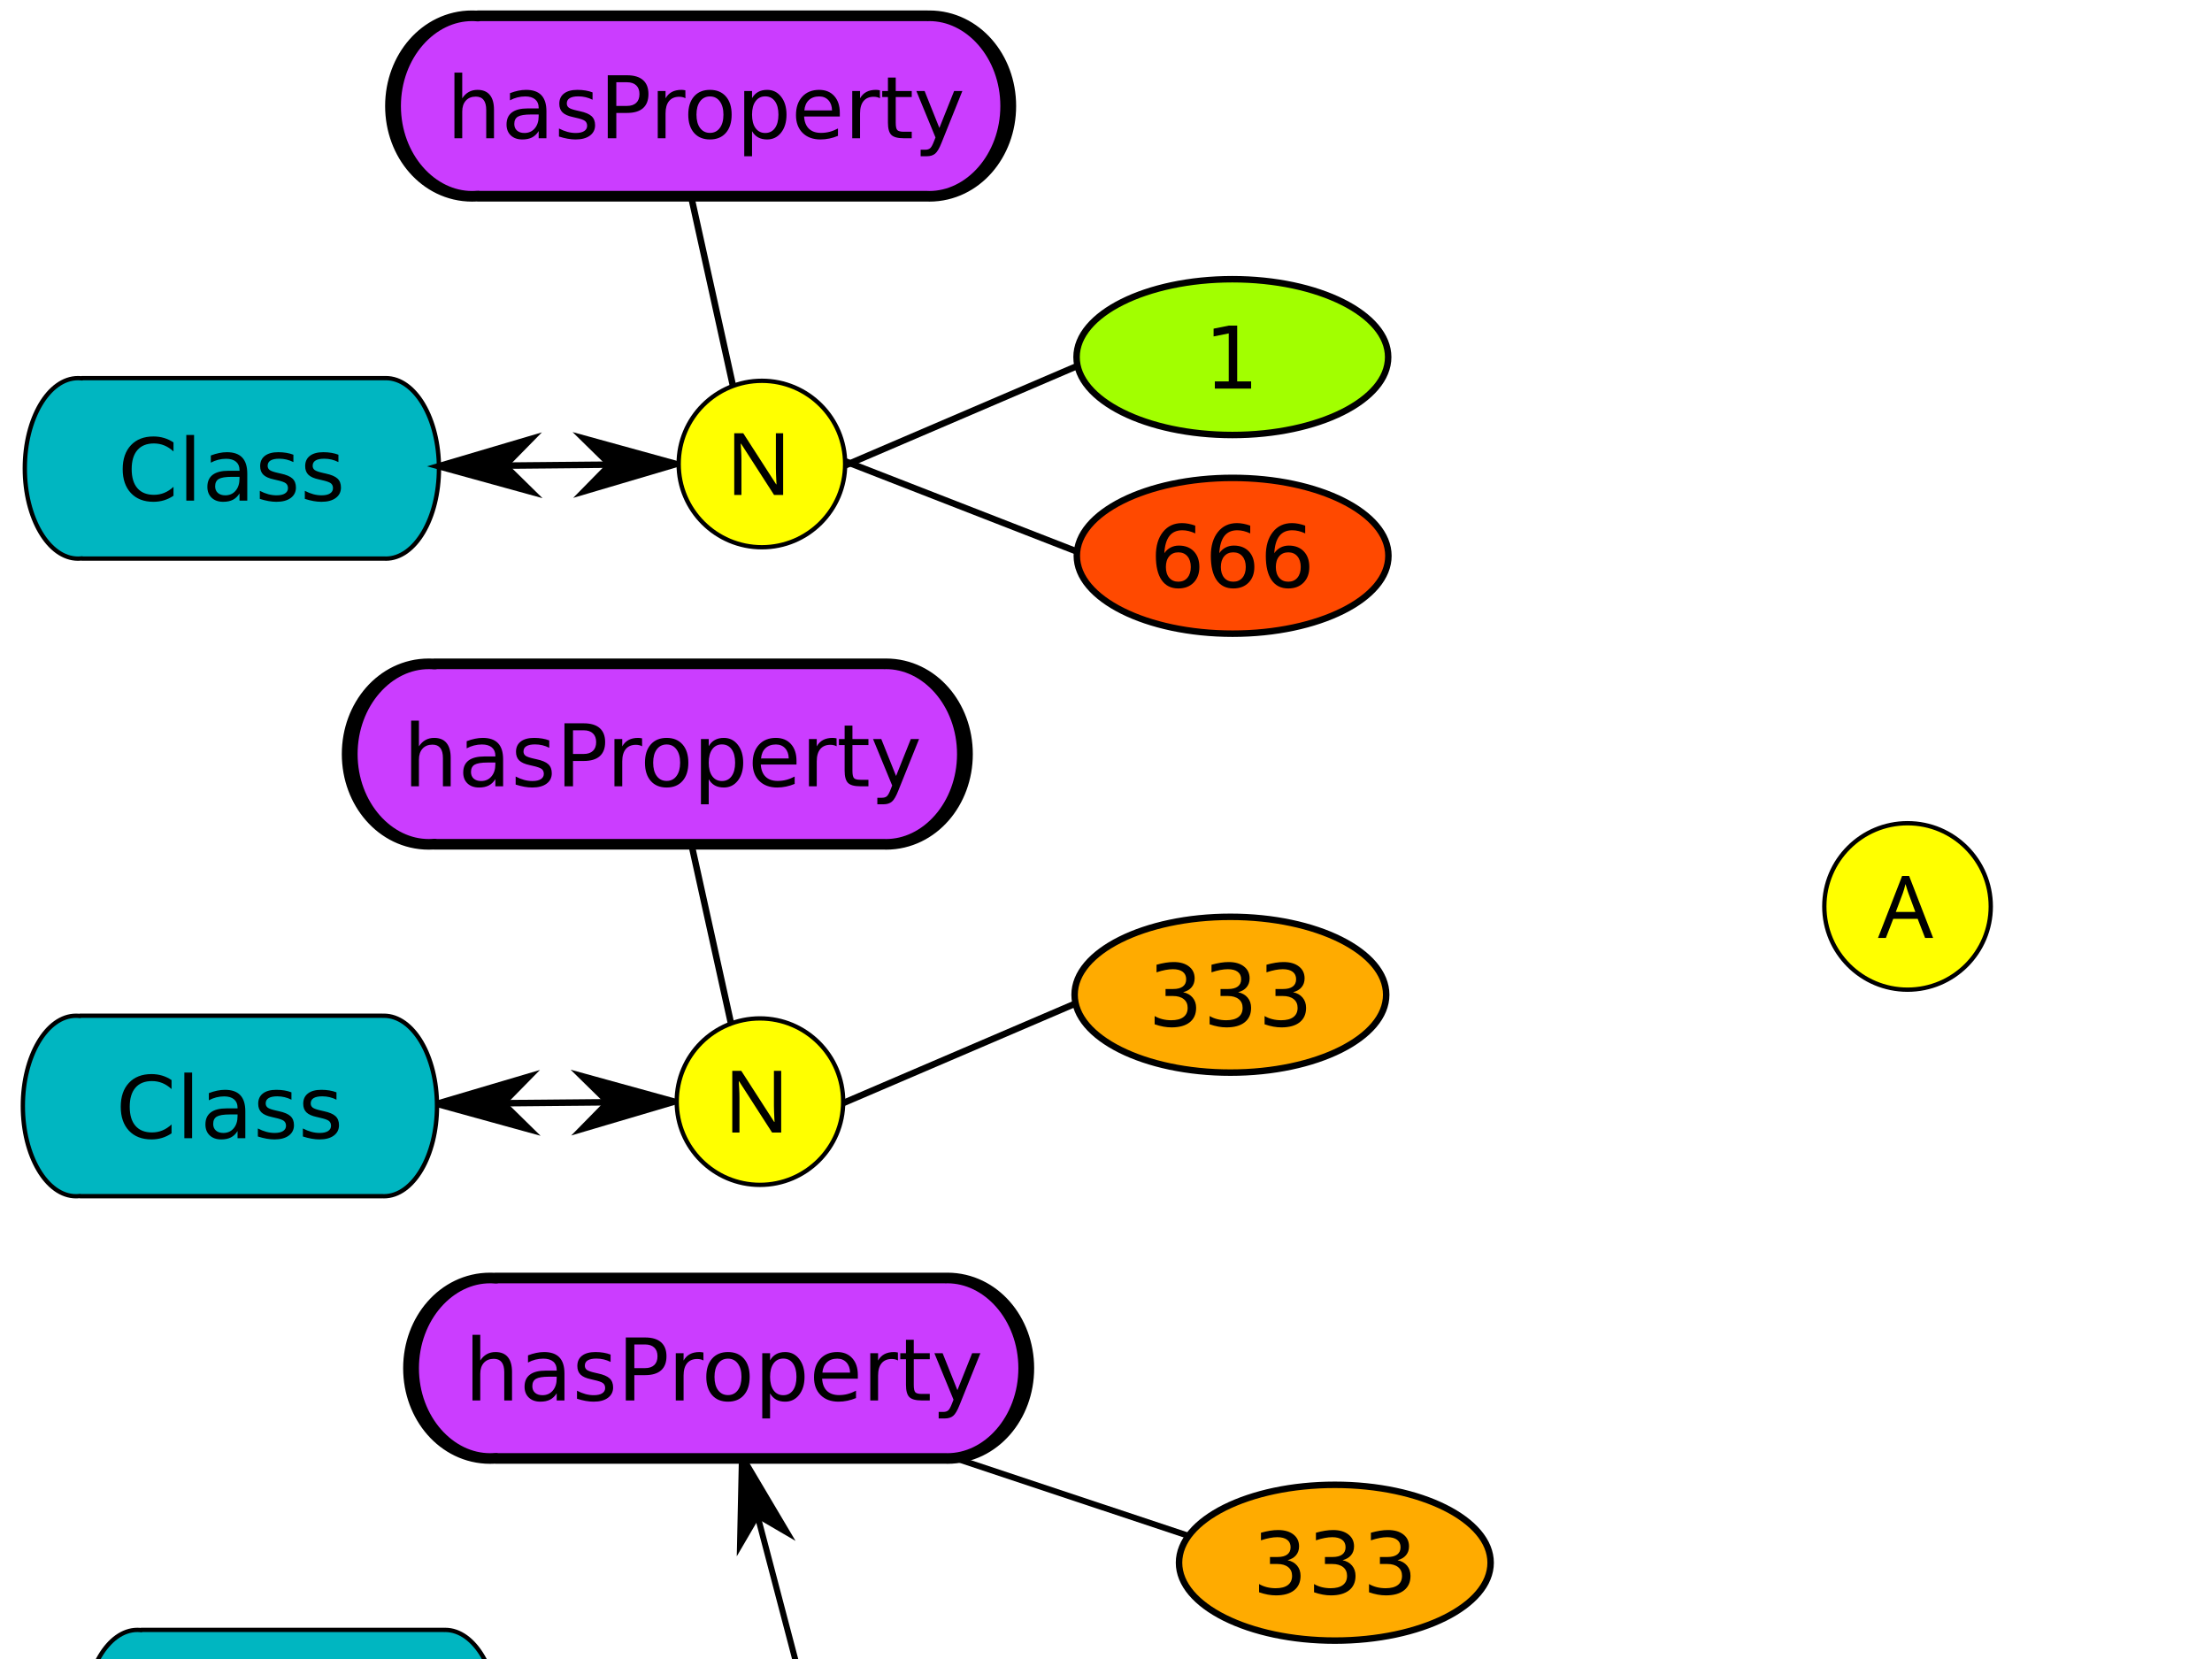
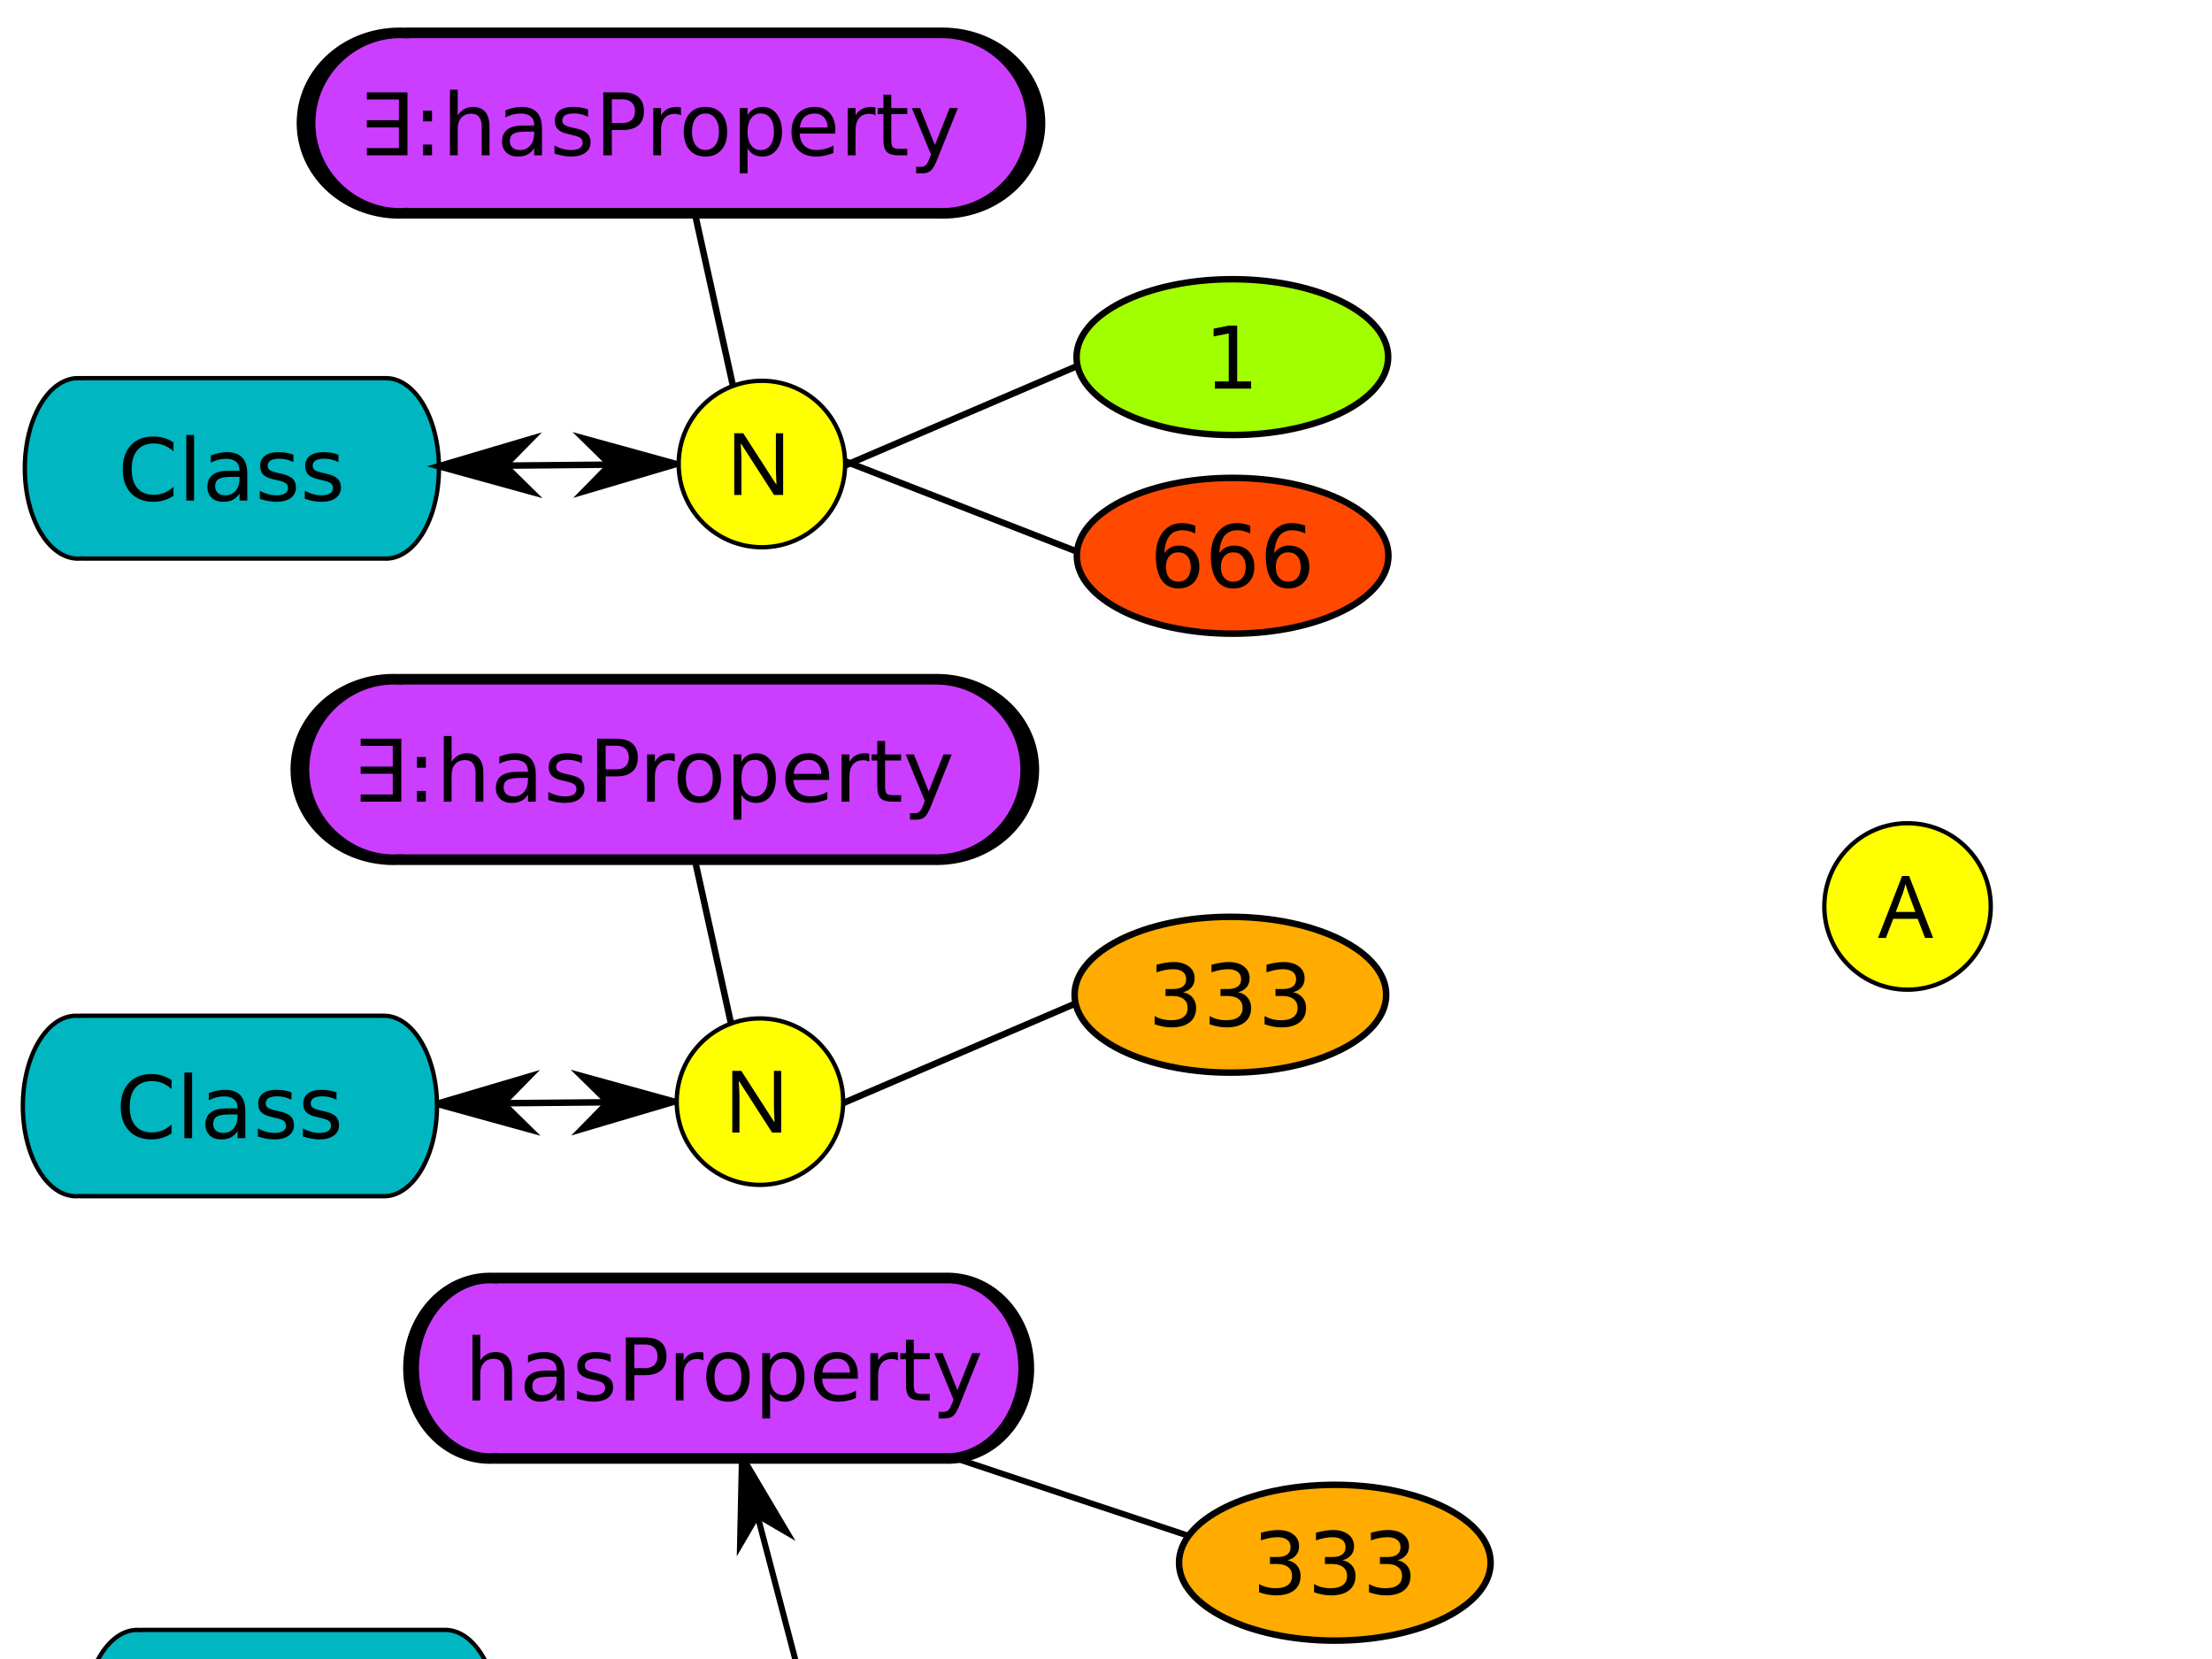
<svg xmlns="http://www.w3.org/2000/svg" width="1024px" height="768px" id="svg17977" version="1.1">
  <defs id="defs17979">
    <marker orient="auto" refY="0.0" refX="0.0" id="Arrow1Lstart" style="overflow:visible">
      <path id="path4210" d="M 0.0,0.0 L 5.0,-5.0 L -12.5,0.0 L 5.0,5.0 L 0.0,0.0 z " style="fill-rule:evenodd;stroke:#000000;stroke-width:1.0pt;marker-start:none" transform="scale(0.8) translate(12.5,0)" />
    </marker>
    <marker orient="auto" refY="0.0" refX="0.0" id="Arrow1Lend" style="overflow:visible;">
      <path id="path3958" d="M 0.0,0.0 L 5.0,-5.0 L -12.5,0.0 L 5.0,5.0 L 0.0,0.0 z " style="fill-rule:evenodd;stroke:#000000;stroke-width:1.0pt;marker-start:none;" transform="scale(0.8) rotate(180) translate(12.5,0)" />
    </marker>
    <marker orient="auto" refY="0" refX="0" id="Arrow1Lstart-4" style="overflow:visible">
      <path id="path4210-7" d="M 0,0 5,-5 -12.5,0 5,5 0,0 z" style="fill-rule:evenodd;stroke:#000000;stroke-width:1pt;marker-start:none" transform="matrix(0.8,0,0,0.8,10,0)" />
    </marker>
    <marker orient="auto" refY="0" refX="0" id="Arrow1Lend-6" style="overflow:visible">
      <path id="path3958-5" d="M 0,0 5,-5 -12.5,0 5,5 0,0 z" style="fill-rule:evenodd;stroke:#000000;stroke-width:1pt;marker-start:none" transform="matrix(-0.8,0,0,-0.8,-10,0)" />
    </marker>
  </defs>
  <g id="layer1">
-     <g id="g2965" transform="translate(-48.44527,-74.09276)">
-       <g transform="translate(-13.87417,-7.97301)" id="g17877">
-         <path id="path17879" d="m 98.429,257.112 c -13.581,0 -24.625,18.719 -24.625,41.781 0,23.062 11.044,41.781 24.625,41.781 0.626,0 1.23,-0.047 1.844,-0.125 l 0,0.094 140,0 c 0.062,0.003 0.126,-0.002 0.188,0 0.155,0.005 0.313,0.031 0.469,0.031 13.581,0 24.594,-18.719 24.594,-41.781 0,-23.062 -11.013,-41.782 -24.594,-41.782 -0.155,0 -0.314,0.026 -0.469,0.031 l 0,-0.031 -140.188,0 0,0.125 c -0.614,-0.078 -1.218,-0.125 -1.844,-0.125 z" style="fill:#00b6c1;fill-opacity:1;stroke:#000000;stroke-width:2;stroke-linecap:round;stroke-linejoin:round;stroke-miterlimit:4;stroke-opacity:1;stroke-dasharray:none" />
-       </g>
-       <text xml:space="preserve" style="font-size:40px;font-style:normal;font-weight:normal;fill:#000000;fill-opacity:1;stroke:none;font-family:Bitstream Vera Sans" x="102.996" y="305.832" id="text17881">
-         <tspan id="tspan17883" x="102.996" y="305.832">Class</tspan>
-       </text>
-       <path id="path2914" d="m 364.587,147.835 30.503,138.093" style="fill:none;stroke:#000000;stroke-width:3;stroke-linecap:butt;stroke-linejoin:miter;stroke-miterlimit:4;stroke-opacity:1;stroke-dasharray:none" />
-       <path id="path17973" d="M 437.921,290.319 546.816,243.65" style="fill:none;stroke:#000000;stroke-width:3;stroke-linecap:butt;stroke-linejoin:miter;stroke-miterlimit:4;stroke-opacity:1;stroke-dasharray:none" />
-       <path id="path17975" d="m 439.335,287.491 108.894,42.426" style="fill:none;stroke:#000000;stroke-width:3;stroke-linecap:butt;stroke-linejoin:miter;stroke-miterlimit:4;stroke-opacity:1;stroke-dasharray:none" />
-       <path id="path17930" d="m 251.956,289.913 109.18,-1.008" style="fill:none;stroke:#000000;stroke-width:3;stroke-linecap:butt;stroke-linejoin:miter;stroke-miterlimit:4;stroke-opacity:1;stroke-dasharray:none;marker-start:url(#Arrow1Lstart);marker-end:url(#Arrow1Lend)" />
-       <path transform="translate(283.7048,198.3828)" d="m 155.977,90.522 c 0,21.28 -17.25,38.53 -38.53,38.53 -21.28,0 -38.53,-17.25 -38.53,-38.53 0,-21.28 17.25,-38.53 38.53,-38.53 21.28,0 38.53,17.25 38.53,38.53 z" id="path10602" style="fill:#ffff00;stroke:#000000;stroke-width:2;stroke-miterlimit:4;stroke-opacity:1;stroke-dasharray:none" />
-       <text id="text10604" y="303.221" x="384.472" style="font-size:40px;font-style:normal;font-variant:normal;font-weight:normal;font-stretch:normal;text-align:start;line-height:125%;writing-mode:lr-tb;text-anchor:start;fill:#000000;fill-opacity:1;stroke:none;font-family:Arial Black;-inkscape-font-specification:Arial Black" xml:space="preserve">
-         <tspan y="303.221" x="384.472" id="tspan10606">N</tspan>
-       </text>
-       <path transform="translate(-42.79028,-343.9892)" d="m 733.977,675.369 c 0,19.917 -32.291,36.062 -72.125,36.062 -39.833,0 -72.125,-16.146 -72.125,-36.062 0,-19.917 32.291,-36.062 72.125,-36.062 39.833,0 72.125,16.146 72.125,36.062 z" id="path17932" style="fill:#ff4900;fill-opacity:1;stroke:#000000;stroke-width:3;stroke-miterlimit:4;stroke-opacity:1;stroke-dasharray:none" />
-       <text id="text17949" y="345.94" x="580.732" style="font-size:40px;font-style:normal;font-weight:normal;fill:#000000;fill-opacity:1;stroke:none;font-family:Bitstream Vera Sans" xml:space="preserve">
-         <tspan y="345.94" x="580.732" id="tspan17951">666</tspan>
-       </text>
-       <path transform="translate(-42.91143,-435.9614)" d="m 733.977,675.369 c 0,19.917 -32.291,36.062 -72.125,36.062 -39.833,0 -72.125,-16.146 -72.125,-36.062 0,-19.917 32.291,-36.062 72.125,-36.062 39.833,0 72.125,16.146 72.125,36.062 z" id="path17953" style="fill:#a2ff00;fill-opacity:1;stroke:#000000;stroke-width:3;stroke-miterlimit:4;stroke-opacity:1;stroke-dasharray:none" />
-       <text id="text17959" y="253.988" x="605.864" style="font-size:40px;font-style:normal;font-weight:normal;fill:#000000;fill-opacity:1;stroke:none;font-family:Bitstream Vera Sans" xml:space="preserve">
-         <tspan y="253.988" x="605.864" id="tspan17961">1</tspan>
-       </text>
-       <g id="g2470" transform="matrix(1.485496,0,0,1,120.751,-175.7115)" style="fill:#cb3dff;fill-opacity:1">
-         <path id="path2472" d="m 98.429,257.112 c -13.581,0 -24.625,18.719 -24.625,41.781 0,23.062 11.044,41.781 24.625,41.781 0.626,0 1.23,-0.047 1.844,-0.125 l 0,0.094 140,0 c 0.062,0.003 0.126,-0.002 0.188,0 0.155,0.005 0.313,0.031 0.469,0.031 13.581,0 24.594,-18.719 24.594,-41.781 0,-23.062 -11.013,-41.782 -24.594,-41.782 -0.155,0 -0.314,0.026 -0.469,0.031 l 0,-0.031 -140.188,0 0,0.125 c -0.614,-0.078 -1.218,-0.125 -1.844,-0.125 z" style="fill:#cb3dff;fill-opacity:1;stroke:#000000;stroke-width:4.923;stroke-linecap:round;stroke-linejoin:round;stroke-miterlimit:4;stroke-opacity:1;stroke-dasharray:none" />
-       </g>
-       <text xml:space="preserve" style="font-size:40px;font-style:normal;font-weight:normal;fill:#000000;fill-opacity:1;stroke:none;font-family:Bitstream Vera Sans" x="255.176" y="138.094" id="text2474">
-         <tspan id="tspan2476" x="255.176" y="138.094">hasProperty</tspan>
-       </text>
-     </g>
-     <g id="g3558" transform="translate(-58.41929,-78.36735)">
-       <path id="path5512" d="M 373.654,447.281 404.158,585.374" style="fill:none;stroke:#000000;stroke-width:3;stroke-linecap:butt;stroke-linejoin:miter;stroke-miterlimit:4;stroke-opacity:1;stroke-dasharray:none" />
-       <path id="path5524" d="M 446.989,589.765 555.883,543.096" style="fill:none;stroke:#000000;stroke-width:3;stroke-linecap:butt;stroke-linejoin:miter;stroke-miterlimit:4;stroke-opacity:1;stroke-dasharray:none" />
-       <path id="path5528" d="m 261.024,589.358 109.18,-1.008" style="fill:none;stroke:#000000;stroke-width:3;stroke-linecap:butt;stroke-linejoin:miter;stroke-miterlimit:4;stroke-opacity:1;stroke-dasharray:none;marker-start:url(#Arrow1Lstart);marker-end:url(#Arrow1Lend)" />
-       <g transform="translate(-0.6057174,-72.9825)" id="g5530">
-         <g id="g5532" transform="translate(-4.200693,364.4551)">
-           <path style="fill:#00b6c1;fill-opacity:1;stroke:#000000;stroke-width:2;stroke-linecap:round;stroke-linejoin:round;stroke-miterlimit:4;stroke-opacity:1;stroke-dasharray:none" d="m 98.429,257.112 c -13.581,0 -24.625,18.719 -24.625,41.781 0,23.062 11.044,41.781 24.625,41.781 0.626,0 1.23,-0.047 1.844,-0.125 l 0,0.094 140,0 c 0.062,0.003 0.126,-0.002 0.188,0 0.155,0.005 0.313,0.031 0.469,0.031 13.581,0 24.594,-18.719 24.594,-41.781 0,-23.062 -11.013,-41.782 -24.594,-41.782 -0.155,0 -0.314,0.026 -0.469,0.031 l 0,-0.031 -140.188,0 0,0.125 c -0.614,-0.078 -1.218,-0.125 -1.844,-0.125 z" id="path5534" />
-         </g>
-         <text id="text5536" y="678.26" x="112.67" style="font-size:40px;font-style:normal;font-weight:normal;fill:#000000;fill-opacity:1;stroke:none;font-family:Bitstream Vera Sans" xml:space="preserve">
-           <tspan y="678.26" x="112.67" id="tspan5538">Class</tspan>
-         </text>
-       </g>
-       <g transform="translate(-79.09851,-74.99756)" id="g5540">
-         <path style="fill:#ffff00;stroke:#000000;stroke-width:2;stroke-miterlimit:4;stroke-opacity:1;stroke-dasharray:none" id="path5542" d="m 155.977,90.522 c 0,21.28 -17.25,38.53 -38.53,38.53 -21.28,0 -38.53,-17.25 -38.53,-38.53 0,-21.28 17.25,-38.53 38.53,-38.53 21.28,0 38.53,17.25 38.53,38.53 z" transform="translate(371.8711,572.826)" />
-         <text xml:space="preserve" style="font-size:40px;font-style:normal;font-variant:normal;font-weight:normal;font-stretch:normal;text-align:start;line-height:125%;writing-mode:lr-tb;text-anchor:start;fill:#000000;fill-opacity:1;stroke:none;font-family:Arial Black;-inkscape-font-specification:Arial Black" x="472.638" y="677.665" id="text5544">
-           <tspan id="tspan5546" x="472.638" y="677.665">N</tspan>
-         </text>
-       </g>
-       <g transform="translate(9.067759,-36.27104)" id="g5639">
-         <path style="fill:#ffab00;fill-opacity:1;stroke:#000000;stroke-width:3;stroke-miterlimit:4;stroke-opacity:1;stroke-dasharray:none" id="path5558" d="m 733.977,675.369 c 0,19.917 -32.291,36.062 -72.125,36.062 -39.833,0 -72.125,-16.146 -72.125,-36.062 0,-19.917 32.291,-36.062 72.125,-36.062 39.833,0 72.125,16.146 72.125,36.062 z" transform="translate(-42.91142,-100.2448)" />
-         <text xml:space="preserve" style="font-size:40px;font-style:normal;font-weight:normal;fill:#000000;fill-opacity:1;stroke:none;font-family:Bitstream Vera Sans" x="580.825" y="589.685" id="text5560">
-           <tspan id="tspan5562" x="580.825" y="589.685">333</tspan>
-         </text>
-       </g>
-       <g transform="translate(-685.1196,296.2135)" id="g3520">
-         <g style="fill:#cb3dff;fill-opacity:1" transform="matrix(1.485496,0,0,1,795.7953,-167.6513)" id="g3522">
-           <path style="fill:#cb3dff;fill-opacity:1;stroke:#000000;stroke-width:4.923;stroke-linecap:round;stroke-linejoin:round;stroke-miterlimit:4;stroke-opacity:1;stroke-dasharray:none" d="m 98.429,257.112 c -13.581,0 -24.625,18.719 -24.625,41.781 0,23.062 11.044,41.781 24.625,41.781 0.626,0 1.23,-0.047 1.844,-0.125 l 0,0.094 140,0 c 0.062,0.003 0.126,-0.002 0.188,0 0.155,0.005 0.313,0.031 0.469,0.031 13.581,0 24.594,-18.719 24.594,-41.781 0,-23.062 -11.013,-41.782 -24.594,-41.782 -0.155,0 -0.314,0.026 -0.469,0.031 l 0,-0.031 -140.188,0 0,0.125 c -0.614,-0.078 -1.218,-0.125 -1.844,-0.125 z" id="path3524" />
-         </g>
-         <text id="text3526" y="146.154" x="930.221" style="font-size:40px;font-style:normal;font-weight:normal;fill:#000000;fill-opacity:1;stroke:none;font-family:Bitstream Vera Sans" xml:space="preserve">
-           <tspan y="146.154" x="930.221" id="tspan3528">hasProperty</tspan>
-         </text>
-       </g>
-     </g>
    <g id="g2991">
      <path transform="translate(765.6107,329.0993)" d="m 155.977,90.522 a 38.53,38.53 0 1 1 -77.06,0 38.53,38.53 0 1 1 77.06,0 z" id="path10602-0" style="fill:#ffff00;stroke:#000000;stroke-width:2;stroke-miterlimit:4;stroke-opacity:1;stroke-dasharray:none" />
      <text id="text10604-6" y="434.202" x="869.386" style="font-size:40px;font-style:normal;font-variant:normal;font-weight:normal;font-stretch:normal;text-align:start;line-height:125%;writing-mode:lr-tb;text-anchor:start;fill:#000000;fill-opacity:1;stroke:none;font-family:Arial Black;-inkscape-font-specification:Arial Black" xml:space="preserve">
        <tspan y="434.202" x="869.386" id="tspan10606-3">A</tspan>
      </text>
    </g>
    <path style="fill:none;stroke:#000000;stroke-width:2.77;stroke-linecap:butt;stroke-linejoin:miter;stroke-miterlimit:4;stroke-opacity:1;stroke-dasharray:none;marker-start:url(#Arrow1Lstart-4)" d="m 343.537,674.484 30.71,116.949" id="path5512-9" />
    <path style="fill:none;stroke:#000000;stroke-width:2.822;stroke-linecap:butt;stroke-linejoin:miter;stroke-miterlimit:4;stroke-opacity:1;stroke-dasharray:none" d="m 441.098,674.658 116.197,38.7" id="path5524-3" />
    <path style="fill:none;stroke:#000000;stroke-width:3;stroke-linecap:butt;stroke-linejoin:miter;stroke-miterlimit:4;stroke-opacity:1;stroke-dasharray:none;marker-start:url(#Arrow1Lstart);marker-end:url(#Arrow1Lend)" d="m 230.999,795.303 109.18,-1.008" id="path5528-7" />
    <g id="g5530-4" transform="translate(-30.63078,132.9623)">
      <g transform="translate(-4.200693,364.4551)" id="g5532-5">
        <path id="path5534-2" d="m 98.429,257.112 c -13.581,0 -24.625,18.719 -24.625,41.781 0,23.062 11.044,41.781 24.625,41.781 0.626,0 1.23,-0.047 1.844,-0.125 l 0,0.094 140,0 c 0.062,0.003 0.126,-0.002 0.188,0 0.155,0.005 0.313,0.031 0.469,0.031 13.581,0 24.594,-18.719 24.594,-41.781 0,-23.062 -11.013,-41.782 -24.594,-41.782 -0.155,0 -0.314,0.026 -0.469,0.031 l 0,-0.031 -140.188,0 0,0.125 c -0.614,-0.078 -1.218,-0.125 -1.844,-0.125 z" style="fill:#00b6c1;fill-opacity:1;stroke:#000000;stroke-width:2;stroke-linecap:round;stroke-linejoin:round;stroke-miterlimit:4;stroke-opacity:1;stroke-dasharray:none" />
      </g>
      <text xml:space="preserve" style="font-size:40px;font-style:normal;font-weight:normal;fill:#000000;fill-opacity:1;stroke:none;font-family:Bitstream Vera Sans" x="112.67" y="678.26" id="text5536-5">
        <tspan id="tspan5538-4" x="112.67" y="678.26">Class</tspan>
      </text>
    </g>
    <g id="g5639-0" transform="translate(-1.009254,148.3009)">
      <path transform="translate(-42.91142,-100.2448)" d="m 733.977,675.369 c 0,19.917 -32.291,36.062 -72.125,36.062 -39.833,0 -72.125,-16.146 -72.125,-36.062 0,-19.917 32.291,-36.062 72.125,-36.062 39.833,0 72.125,16.146 72.125,36.062 z" id="path5558-7" style="fill:#ffab00;fill-opacity:1;stroke:#000000;stroke-width:3;stroke-miterlimit:4;stroke-opacity:1;stroke-dasharray:none" />
      <text id="text5560-8" y="589.685" x="580.825" style="font-size:40px;font-style:normal;font-weight:normal;fill:#000000;fill-opacity:1;stroke:none;font-family:Bitstream Vera Sans" xml:space="preserve">
        <tspan y="589.685" x="580.825" id="tspan5562-6">333</tspan>
      </text>
    </g>
    <g id="g3520-8" transform="translate(-715.1446,502.1583)">
      <g id="g3522-8" transform="matrix(1.485496,0,0,1,795.7953,-167.6513)" style="fill:#cb3dff;fill-opacity:1">
        <path id="path3524-4" d="m 98.429,257.112 c -13.581,0 -24.625,18.719 -24.625,41.781 0,23.062 11.044,41.781 24.625,41.781 0.626,0 1.23,-0.047 1.844,-0.125 l 0,0.094 140,0 c 0.062,0.003 0.126,-0.002 0.188,0 0.155,0.005 0.313,0.031 0.469,0.031 13.581,0 24.594,-18.719 24.594,-41.781 0,-23.062 -11.013,-41.782 -24.594,-41.782 -0.155,0 -0.314,0.026 -0.469,0.031 l 0,-0.031 -140.188,0 0,0.125 c -0.614,-0.078 -1.218,-0.125 -1.844,-0.125 z" style="fill:#cb3dff;fill-opacity:1;stroke:#000000;stroke-width:4.923;stroke-linecap:round;stroke-linejoin:round;stroke-miterlimit:4;stroke-opacity:1;stroke-dasharray:none" />
      </g>
      <text xml:space="preserve" style="font-size:40px;font-style:normal;font-weight:normal;fill:#000000;fill-opacity:1;stroke:none;font-family:Bitstream Vera Sans" x="930.221" y="146.154" id="text3526-3">
        <tspan id="tspan3528-1" x="930.221" y="146.154">hasProperty</tspan>
      </text>
    </g>
    <g transform="translate(-508.3191,389.6995)" id="g2991-9">
      <path transform="translate(765.6107,329.0993)" d="m 155.977,90.522 c 0,21.28 -17.25,38.53 -38.53,38.53 -21.28,0 -38.53,-17.25 -38.53,-38.53 0,-21.28 17.25,-38.53 38.53,-38.53 21.28,0 38.53,17.25 38.53,38.53 z" id="path10602-0-2" style="fill:#ffff00;stroke:#000000;stroke-width:2;stroke-miterlimit:4;stroke-opacity:1;stroke-dasharray:none" />
      <text id="text10604-6-0" y="434.202" x="869.386" style="font-size:40px;font-style:normal;font-variant:normal;font-weight:normal;font-stretch:normal;text-align:start;line-height:125%;writing-mode:lr-tb;text-anchor:start;fill:#000000;fill-opacity:1;stroke:none;font-family:Arial Black;-inkscape-font-specification:Arial Black" xml:space="preserve">
        <tspan y="434.202" x="869.386" id="tspan10606-3-6">A</tspan>
      </text>
    </g>
+     <g id="g2992">
+       <path id="path5512" d="m 315.235,368.914 30.503,138.093" style="fill:none;stroke:#000000;stroke-width:3;stroke-linecap:butt;stroke-linejoin:miter;stroke-miterlimit:4;stroke-opacity:1;stroke-dasharray:none" />
+       <path id="path5524" d="M 388.57,511.397 497.464,464.728" style="fill:none;stroke:#000000;stroke-width:3;stroke-linecap:butt;stroke-linejoin:miter;stroke-miterlimit:4;stroke-opacity:1;stroke-dasharray:none" />
+       <path id="path5528" d="m 202.605,510.991 109.18,-1.008" style="fill:none;stroke:#000000;stroke-width:3;stroke-linecap:butt;stroke-linejoin:miter;stroke-miterlimit:4;stroke-opacity:1;stroke-dasharray:none;marker-start:url(#Arrow1Lstart);marker-end:url(#Arrow1Lend)" />
+       <g transform="translate(-59.02501,-151.3499)" id="g5530">
+         <g id="g5532" transform="translate(-4.200693,364.4551)">
+           <path style="fill:#00b6c1;fill-opacity:1;stroke:#000000;stroke-width:2;stroke-linecap:round;stroke-linejoin:round;stroke-miterlimit:4;stroke-opacity:1;stroke-dasharray:none" d="m 98.429,257.112 c -13.581,0 -24.625,18.719 -24.625,41.781 0,23.062 11.044,41.781 24.625,41.781 0.626,0 1.23,-0.047 1.844,-0.125 l 0,0.094 140,0 c 0.062,0.003 0.126,-0.002 0.188,0 0.155,0.005 0.313,0.031 0.469,0.031 13.581,0 24.594,-18.719 24.594,-41.781 0,-23.062 -11.013,-41.782 -24.594,-41.782 -0.155,0 -0.314,0.026 -0.469,0.031 l 0,-0.031 -140.188,0 0,0.125 c -0.614,-0.078 -1.218,-0.125 -1.844,-0.125 z" id="path5534" />
+         </g>
+         <text id="text5536" y="678.26" x="112.67" style="font-size:40px;font-style:normal;font-weight:normal;fill:#000000;fill-opacity:1;stroke:none;font-family:Bitstream Vera Sans" xml:space="preserve">
+           <tspan y="678.26" x="112.67" id="tspan5538">Class</tspan>
+         </text>
+       </g>
+       <g transform="translate(-137.5178,-153.3649)" id="g5540">
+         <path style="fill:#ffff00;stroke:#000000;stroke-width:2;stroke-miterlimit:4;stroke-opacity:1;stroke-dasharray:none" id="path5542" d="m 155.977,90.522 c 0,21.28 -17.25,38.53 -38.53,38.53 -21.28,0 -38.53,-17.25 -38.53,-38.53 0,-21.28 17.25,-38.53 38.53,-38.53 21.28,0 38.53,17.25 38.53,38.53 z" transform="translate(371.8711,572.826)" />
+         <text xml:space="preserve" style="font-size:40px;font-style:normal;font-variant:normal;font-weight:normal;font-stretch:normal;text-align:start;line-height:125%;writing-mode:lr-tb;text-anchor:start;fill:#000000;fill-opacity:1;stroke:none;font-family:Arial Black;-inkscape-font-specification:Arial Black" x="472.638" y="677.665" id="text5544">
+           <tspan id="tspan5546" x="472.638" y="677.665">N</tspan>
+         </text>
+       </g>
+       <g transform="translate(-49.35154,-114.6384)" id="g5639">
+         <path style="fill:#ffab00;fill-opacity:1;stroke:#000000;stroke-width:3;stroke-miterlimit:4;stroke-opacity:1;stroke-dasharray:none" id="path5558" d="m 733.977,675.369 c 0,19.917 -32.291,36.062 -72.125,36.062 -39.833,0 -72.125,-16.146 -72.125,-36.062 0,-19.917 32.291,-36.062 72.125,-36.062 39.833,0 72.125,16.146 72.125,36.062 z" transform="translate(-42.91142,-100.2448)" />
+         <text xml:space="preserve" style="font-size:40px;font-style:normal;font-weight:normal;fill:#000000;fill-opacity:1;stroke:none;font-family:Bitstream Vera Sans" x="580.825" y="589.685" id="text5560">
+           <tspan id="tspan5562" x="580.825" y="589.685">333</tspan>
+         </text>
+       </g>
+       <g id="g2845" transform="translate(-312.712,65.30469)">
+         <g style="fill:#cb3dff;fill-opacity:1" transform="matrix(1.762427,0,0,1,321.4621,-7.98256)" id="g2470-6">
+           <path style="fill:#cb3dff;fill-opacity:1;stroke:#000000;stroke-width:4.923;stroke-linecap:round;stroke-linejoin:round;stroke-miterlimit:4;stroke-opacity:1;stroke-dasharray:none" d="m 98.429,257.112 c -13.581,0 -24.625,18.719 -24.625,41.781 0,23.062 11.044,41.781 24.625,41.781 0.626,0 1.23,-0.047 1.844,-0.125 l 0,0.094 140,0 c 0.062,0.003 0.126,-0.002 0.188,0 0.155,0.005 0.313,0.031 0.469,0.031 13.581,0 24.594,-18.719 24.594,-41.781 0,-23.062 -11.013,-41.782 -24.594,-41.782 -0.155,0 -0.314,0.026 -0.469,0.031 l 0,-0.031 -140.188,0 0,0.125 c -0.614,-0.078 -1.218,-0.125 -1.844,-0.125 z" id="path2472-3" />
+         </g>
+         <text id="text2474-2" y="305.823" x="475.767" style="font-size:40px;font-style:normal;font-weight:normal;fill:#000000;fill-opacity:1;stroke:none;font-family:Bitstream Vera Sans" xml:space="preserve">
+           <tspan y="305.823" x="475.767" id="tspan2831">∃:hasProperty</tspan>
+         </text>
+       </g>
+     </g>
+     <g id="g2968">
+       <g transform="translate(-62.31944,-82.06578)" id="g17877">
+         <path id="path17879" d="m 98.429,257.112 c -13.581,0 -24.625,18.719 -24.625,41.781 0,23.062 11.044,41.781 24.625,41.781 0.626,0 1.23,-0.047 1.844,-0.125 l 0,0.094 140,0 c 0.062,0.003 0.126,-0.002 0.188,0 0.155,0.005 0.313,0.031 0.469,0.031 13.581,0 24.594,-18.719 24.594,-41.781 0,-23.062 -11.013,-41.782 -24.594,-41.782 -0.155,0 -0.314,0.026 -0.469,0.031 l 0,-0.031 -140.188,0 0,0.125 c -0.614,-0.078 -1.218,-0.125 -1.844,-0.125 z" style="fill:#00b6c1;fill-opacity:1;stroke:#000000;stroke-width:2;stroke-linecap:round;stroke-linejoin:round;stroke-miterlimit:4;stroke-opacity:1;stroke-dasharray:none" />
+       </g>
+       <text xml:space="preserve" style="font-size:40px;font-style:normal;font-weight:normal;fill:#000000;fill-opacity:1;stroke:none;font-family:Bitstream Vera Sans" x="54.551" y="231.739" id="text17881">
+         <tspan id="tspan17883" x="54.551" y="231.739">Class</tspan>
+       </text>
+       <path id="path2914" d="M 316.141,73.743 346.645,211.835" style="fill:none;stroke:#000000;stroke-width:3;stroke-linecap:butt;stroke-linejoin:miter;stroke-miterlimit:4;stroke-opacity:1;stroke-dasharray:none" />
+       <path id="path17973" d="M 389.476,216.227 498.37,169.557" style="fill:none;stroke:#000000;stroke-width:3;stroke-linecap:butt;stroke-linejoin:miter;stroke-miterlimit:4;stroke-opacity:1;stroke-dasharray:none" />
+       <path id="path17975" d="m 390.89,213.398 108.894,42.426" style="fill:none;stroke:#000000;stroke-width:3;stroke-linecap:butt;stroke-linejoin:miter;stroke-miterlimit:4;stroke-opacity:1;stroke-dasharray:none" />
+       <path id="path17930" d="M 203.511,215.82 312.691,214.812" style="fill:none;stroke:#000000;stroke-width:3;stroke-linecap:butt;stroke-linejoin:miter;stroke-miterlimit:4;stroke-opacity:1;stroke-dasharray:none;marker-start:url(#Arrow1Lstart);marker-end:url(#Arrow1Lend)" />
+       <path transform="translate(235.2595,124.29)" d="m 155.977,90.522 a 38.53,38.53 0 1 1 -77.06,0 38.53,38.53 0 1 1 77.06,0 z" id="path10602" style="fill:#ffff00;stroke:#000000;stroke-width:2;stroke-miterlimit:4;stroke-opacity:1;stroke-dasharray:none" />
+       <text id="text10604" y="229.129" x="336.027" style="font-size:40px;font-style:normal;font-variant:normal;font-weight:normal;font-stretch:normal;text-align:start;line-height:125%;writing-mode:lr-tb;text-anchor:start;fill:#000000;fill-opacity:1;stroke:none;font-family:Arial Black;-inkscape-font-specification:Arial Black" xml:space="preserve">
+         <tspan y="229.129" x="336.027" id="tspan10606">N</tspan>
+       </text>
+       <path transform="translate(-91.23555,-418.0819)" d="m 733.977,675.369 a 72.125,36.062 0 1 1 -144.25,0 72.125,36.062 0 1 1 144.25,0 z" id="path17932" style="fill:#ff4900;fill-opacity:1;stroke:#000000;stroke-width:3;stroke-miterlimit:4;stroke-opacity:1;stroke-dasharray:none" />
+       <text id="text17949" y="271.848" x="532.286" style="font-size:40px;font-style:normal;font-weight:normal;fill:#000000;fill-opacity:1;stroke:none;font-family:Bitstream Vera Sans" xml:space="preserve">
+         <tspan y="271.848" x="532.286" id="tspan17951">666</tspan>
+       </text>
+       <path transform="translate(-91.3567,-510.0542)" d="m 733.977,675.369 a 72.125,36.062 0 1 1 -144.25,0 72.125,36.062 0 1 1 144.25,0 z" id="path17953" style="fill:#a2ff00;fill-opacity:1;stroke:#000000;stroke-width:3;stroke-miterlimit:4;stroke-opacity:1;stroke-dasharray:none" />
+       <text id="text17959" y="179.895" x="557.419" style="font-size:40px;font-style:normal;font-weight:normal;fill:#000000;fill-opacity:1;stroke:none;font-family:Bitstream Vera Sans" xml:space="preserve">
+         <tspan y="179.895" x="557.419" id="tspan17961">1</tspan>
+       </text>
+       <g id="g2845-6" transform="translate(-309.8623,-233.9161)">
+         <g style="fill:#cb3dff;fill-opacity:1" transform="matrix(1.762427,0,0,1,321.4621,-7.98256)" id="g2470">
+           <path style="fill:#cb3dff;fill-opacity:1;stroke:#000000;stroke-width:4.923;stroke-linecap:round;stroke-linejoin:round;stroke-miterlimit:4;stroke-opacity:1;stroke-dasharray:none" d="m 98.429,257.112 c -13.581,0 -24.625,18.719 -24.625,41.781 0,23.062 11.044,41.781 24.625,41.781 0.626,0 1.23,-0.047 1.844,-0.125 l 0,0.094 140,0 c 0.062,0.003 0.126,-0.002 0.188,0 0.155,0.005 0.313,0.031 0.469,0.031 13.581,0 24.594,-18.719 24.594,-41.781 0,-23.062 -11.013,-41.782 -24.594,-41.782 -0.155,0 -0.314,0.026 -0.469,0.031 l 0,-0.031 -140.188,0 0,0.125 c -0.614,-0.078 -1.218,-0.125 -1.844,-0.125 z" id="path2472" />
+         </g>
+         <text id="text2474" y="305.823" x="475.767" style="font-size:40px;font-style:normal;font-weight:normal;fill:#000000;fill-opacity:1;stroke:none;font-family:Bitstream Vera Sans" xml:space="preserve">
+           <tspan y="305.823" x="475.767" id="tspan2831-1">∃:hasProperty</tspan>
+         </text>
+       </g>
+     </g>
  </g>
</svg>
